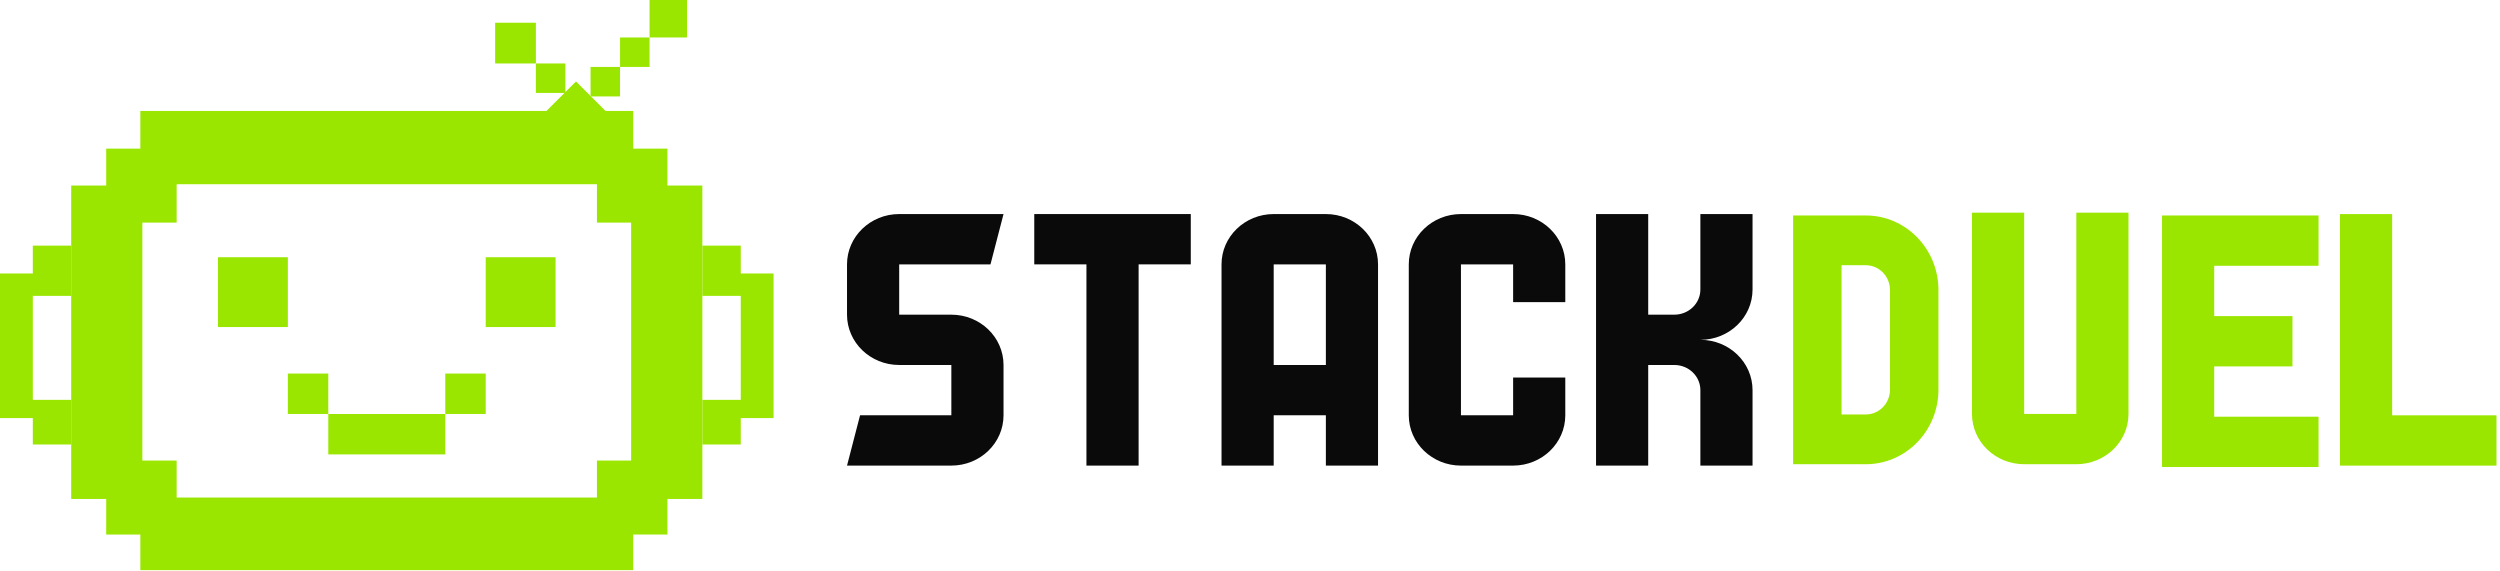
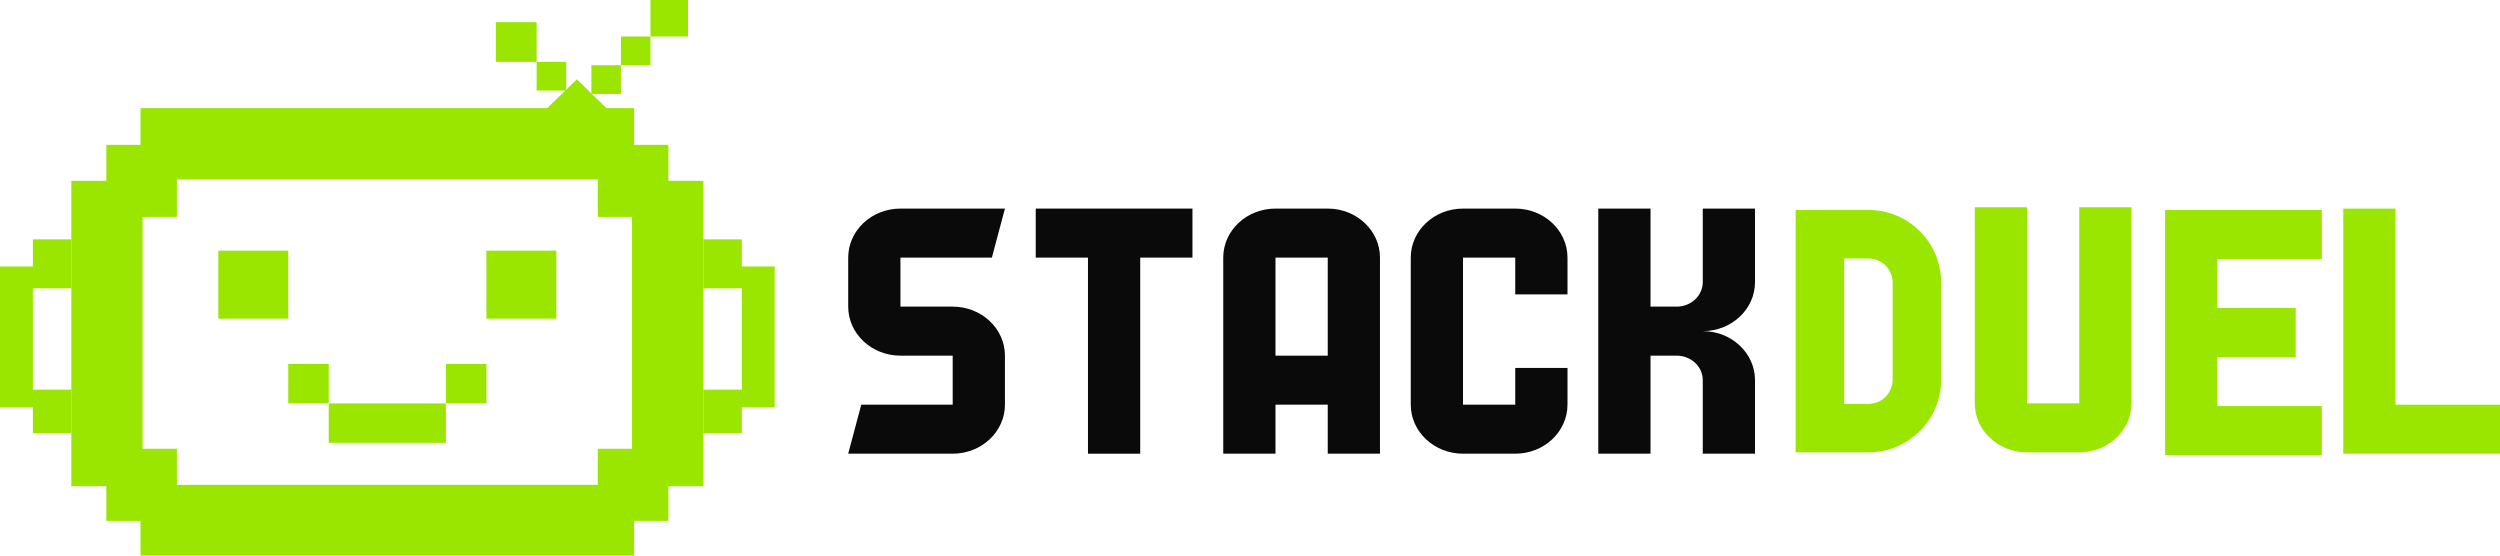
- <svg xmlns="http://www.w3.org/2000/svg" width="670" height="153" viewBox="0 0 670 153" fill="none">
-   <path d="M19.085 65.826H8.795V73.289H0V112.044H8.795V119.126H19.085V107.16H8.795V79.293H19.085V65.826Z" fill="#9AE600" />
-   <path d="M178.875 49.724V39.833H169.706V29.735H37.61V39.833H28.462V49.724H19.085V133.72H28.462V143.259H37.61V152.797H169.706V143.252H178.875V133.72H188.231V49.724H178.875ZM169.146 123.428H159.977V133.34H47.34V123.428H38.15V59.657H47.34V49.371H159.977V59.657H169.146V123.428Z" fill="#9AE600" />
-   <path d="M188.231 65.826H198.521V73.289H207.316V112.044H198.521V119.126H188.231V107.16H198.521V79.293H188.231V65.826Z" fill="#9AE600" />
-   <path d="M77.144 68.939H58.426V87.648H77.144V68.939Z" fill="#9AE600" />
-   <path d="M148.891 68.939H130.172V87.648H148.891V68.939Z" fill="#9AE600" />
-   <path d="M87.981 100.112H77.144V110.944H87.981V100.112Z" fill="#9AE600" />
-   <path d="M119.328 110.951H87.981V121.782H119.328V110.951Z" fill="#9AE600" />
-   <path d="M130.172 100.112H119.335V110.944H130.172V100.112Z" fill="#9AE600" />
-   <path d="M162.287 29.736L154.369 21.823L146.452 29.736L154.369 37.65L162.287 29.736Z" fill="#9AE600" />
-   <path d="M151.52 17.008H143.618V24.907H151.52V17.008Z" fill="#9AE600" />
-   <path d="M143.618 6.094H132.698V17.008H143.618V6.094Z" fill="#9AE600" />
-   <path d="M166.17 17.942H158.267V25.841H166.17V17.942Z" fill="#9AE600" />
-   <path d="M174.08 10.043H166.177V17.942H174.08V10.043Z" fill="#9AE600" />
-   <path d="M184.127 0H174.08V10.043H184.127V0Z" fill="#9AE600" />
-   <path d="M265.45 70.851L268.945 57.368H240.982C233.26 57.368 227 63.405 227 70.851V84.333C227 91.779 233.26 97.816 240.982 97.816H254.963V111.298H230.495L227 124.78H254.963C262.685 124.78 268.945 118.743 268.945 111.298V97.816C268.945 90.37 262.685 84.333 254.963 84.333H240.982V70.851H265.45Z" fill="#0A0A0A" />
-   <path d="M319.129 57.368H277.184V70.851H291.166V124.78H305.148V70.851H319.129V57.368Z" fill="#0A0A0A" />
-   <path d="M355.332 57.368H341.35C333.629 57.368 327.368 63.405 327.368 70.851V124.78H341.35V111.298H355.332V124.78H369.314V70.851C369.314 63.405 363.053 57.368 355.332 57.368ZM355.332 97.816H341.35V70.851H355.332V97.816Z" fill="#0A0A0A" />
-   <path d="M377.553 70.851V111.298C377.553 118.743 383.813 124.78 391.534 124.78H405.516C413.237 124.78 419.498 118.743 419.498 111.298V101.186H405.516V111.298H391.534V70.851H405.516V80.963H419.498V70.851C419.498 63.405 413.237 57.368 405.516 57.368H391.534C383.813 57.368 377.553 63.405 377.553 70.851Z" fill="#0A0A0A" />
-   <path d="M469.682 77.592V57.368H455.7V77.592C455.7 81.317 452.572 84.333 448.709 84.333H441.719V57.368H427.737V124.78H441.719V97.816H448.709C452.572 97.816 455.7 100.832 455.7 104.557V124.78H469.682V104.557C469.682 97.111 463.422 91.074 455.7 91.074C463.422 91.074 469.682 85.038 469.682 77.592Z" fill="#0A0A0A" />
-   <path d="M480.555 57.749V124.412H500.03C510.786 124.412 519.504 115.459 519.504 104.413V77.748C519.504 66.702 510.786 57.749 500.03 57.749H480.555ZM500.03 111.079H493.538V71.082H500.03C503.616 71.082 506.521 74.065 506.521 77.748V104.413C506.521 108.096 503.616 111.079 500.03 111.079Z" fill="#9AE600" />
-   <path d="M556.456 57V110.929H542.474V57H528.492V110.929C528.492 118.375 534.753 124.412 542.474 124.412H556.456C564.177 124.412 570.437 118.375 570.437 110.929V57H556.456Z" fill="#9AE600" />
-   <path d="M641.095 111.304V57.374H627.113V124.786H669.058V111.304H641.095Z" fill="#9AE600" />
-   <path d="M621.371 71.231V57.749H593.407H579.425V125.161H621.371V111.678H593.407V98.196H614.38V84.714H593.407V71.231H621.371Z" fill="#9AE600" />
+ <svg xmlns="http://www.w3.org/2000/svg" width="621" height="138" viewBox="0 0 621 138" fill="none">
+   <path d="M17.715 59.452H8.164V66.192H0V101.193H8.164V107.59H17.715V96.783H8.164V71.614H17.715V59.452Z" fill="#9AE600" />
+   <path d="M166.027 44.909V35.976H157.516V26.855H34.909V35.976H26.418V44.909H17.715V120.771H26.418V129.386H34.909V138H157.516V129.379H166.027V120.771H174.71V44.909H166.027ZM156.996 111.476H148.486V120.427H43.939V111.476H35.41V53.879H43.939V44.59H148.486V53.879H156.996V111.476Z" fill="#9AE600" />
+   <path d="M174.71 59.452H184.261V66.192H192.425V101.193H184.261V107.59H174.71V96.783H184.261V71.614H174.71V59.452Z" fill="#9AE600" />
+   <path d="M71.603 62.263H54.229V79.161H71.603V62.263Z" fill="#9AE600" />
+   <path d="M138.196 62.263H120.822V79.161H138.196V62.263Z" fill="#9AE600" />
+   <path d="M81.661 90.417H71.603V100.2H81.661V90.417Z" fill="#9AE600" />
+   <path d="M110.757 100.206H81.661V109.989H110.757V100.206Z" fill="#9AE600" />
+   <path d="M120.822 90.417H110.764V100.2H120.822V90.417Z" fill="#9AE600" />
+   <path d="M150.63 26.857L143.281 19.709L135.933 26.857L143.281 34.004L150.63 26.857Z" fill="#9AE600" />
+   <path d="M140.637 15.361H133.302V22.495H140.637V15.361Z" fill="#9AE600" />
+   <path d="M133.302 5.504H123.166V15.361H133.302V5.504Z" fill="#9AE600" />
+   <path d="M154.234 16.204H146.899V23.338H154.234V16.204Z" fill="#9AE600" />
+   <path d="M161.575 9.07H154.24V16.204H161.575V9.07Z" fill="#9AE600" />
+   <path d="M170.902 0H161.575V9.07H170.902V0Z" fill="#9AE600" />
+   <path d="M246.383 63.99L249.627 51.813H223.672C216.505 51.813 210.695 57.265 210.695 63.99V76.166C210.695 82.891 216.505 88.343 223.672 88.343H236.649V100.52H213.939L210.695 112.697H236.649C243.816 112.697 249.627 107.245 249.627 100.52V88.343C249.627 81.619 243.816 76.166 236.649 76.166H223.672V63.99H246.383Z" fill="#0A0A0A" />
+   <path d="M296.206 51.813H257.274V63.99H270.252V112.697H283.229V63.99H296.206V51.813Z" fill="#0A0A0A" />
+   <path d="M329.809 51.813H316.831C309.664 51.813 303.854 57.265 303.854 63.99V112.697H316.831V100.52H329.809V112.697H342.786V63.99C342.786 57.265 336.975 51.813 329.809 51.813ZM329.809 88.343H316.831V63.99H329.809V88.343Z" fill="#0A0A0A" />
+   <path d="M350.433 63.99V100.52C350.433 107.245 356.244 112.697 363.411 112.697H376.388C383.555 112.697 389.366 107.245 389.366 100.52V91.387H376.388V100.52H363.411V63.99H376.388V73.122H389.366V63.99C389.366 57.265 383.555 51.813 376.388 51.813H363.411C356.244 51.813 350.433 57.265 350.433 63.99Z" fill="#0A0A0A" />
+   <path d="M435.945 70.078V51.813H422.968V70.078C422.968 73.442 420.064 76.166 416.479 76.166H409.99V51.813H397.013V112.697H409.99V88.343H416.479C420.064 88.343 422.968 91.068 422.968 94.432V112.697H435.945V94.432C435.945 87.707 430.134 82.255 422.968 82.255C430.134 82.255 435.945 76.803 435.945 70.078Z" fill="#0A0A0A" />
+   <path d="M446.037 52.157V112.364H464.113C474.096 112.364 482.188 104.278 482.188 94.302V70.219C482.188 60.242 474.096 52.157 464.113 52.157H446.037ZM464.113 100.322H458.087V64.198H464.113C467.442 64.198 470.138 66.892 470.138 70.219V94.302C470.138 97.628 467.442 100.322 464.113 100.322Z" fill="#9AE600" />
+   <path d="M516.486 51.48V100.187H503.508V51.48H490.531V100.187C490.531 106.912 496.342 112.364 503.508 112.364H516.486C523.652 112.364 529.463 106.912 529.463 100.187V51.48H516.486Z" fill="#9AE600" />
+   <path d="M595.045 100.525V51.819H582.068V112.702H621V100.525H595.045Z" fill="#9AE600" />
+   <path d="M576.738 64.333V52.157H550.783H537.806V113.04H576.738V100.864H550.783V88.687H570.249V76.51H550.783V64.333H576.738Z" fill="#9AE600" />
</svg>
